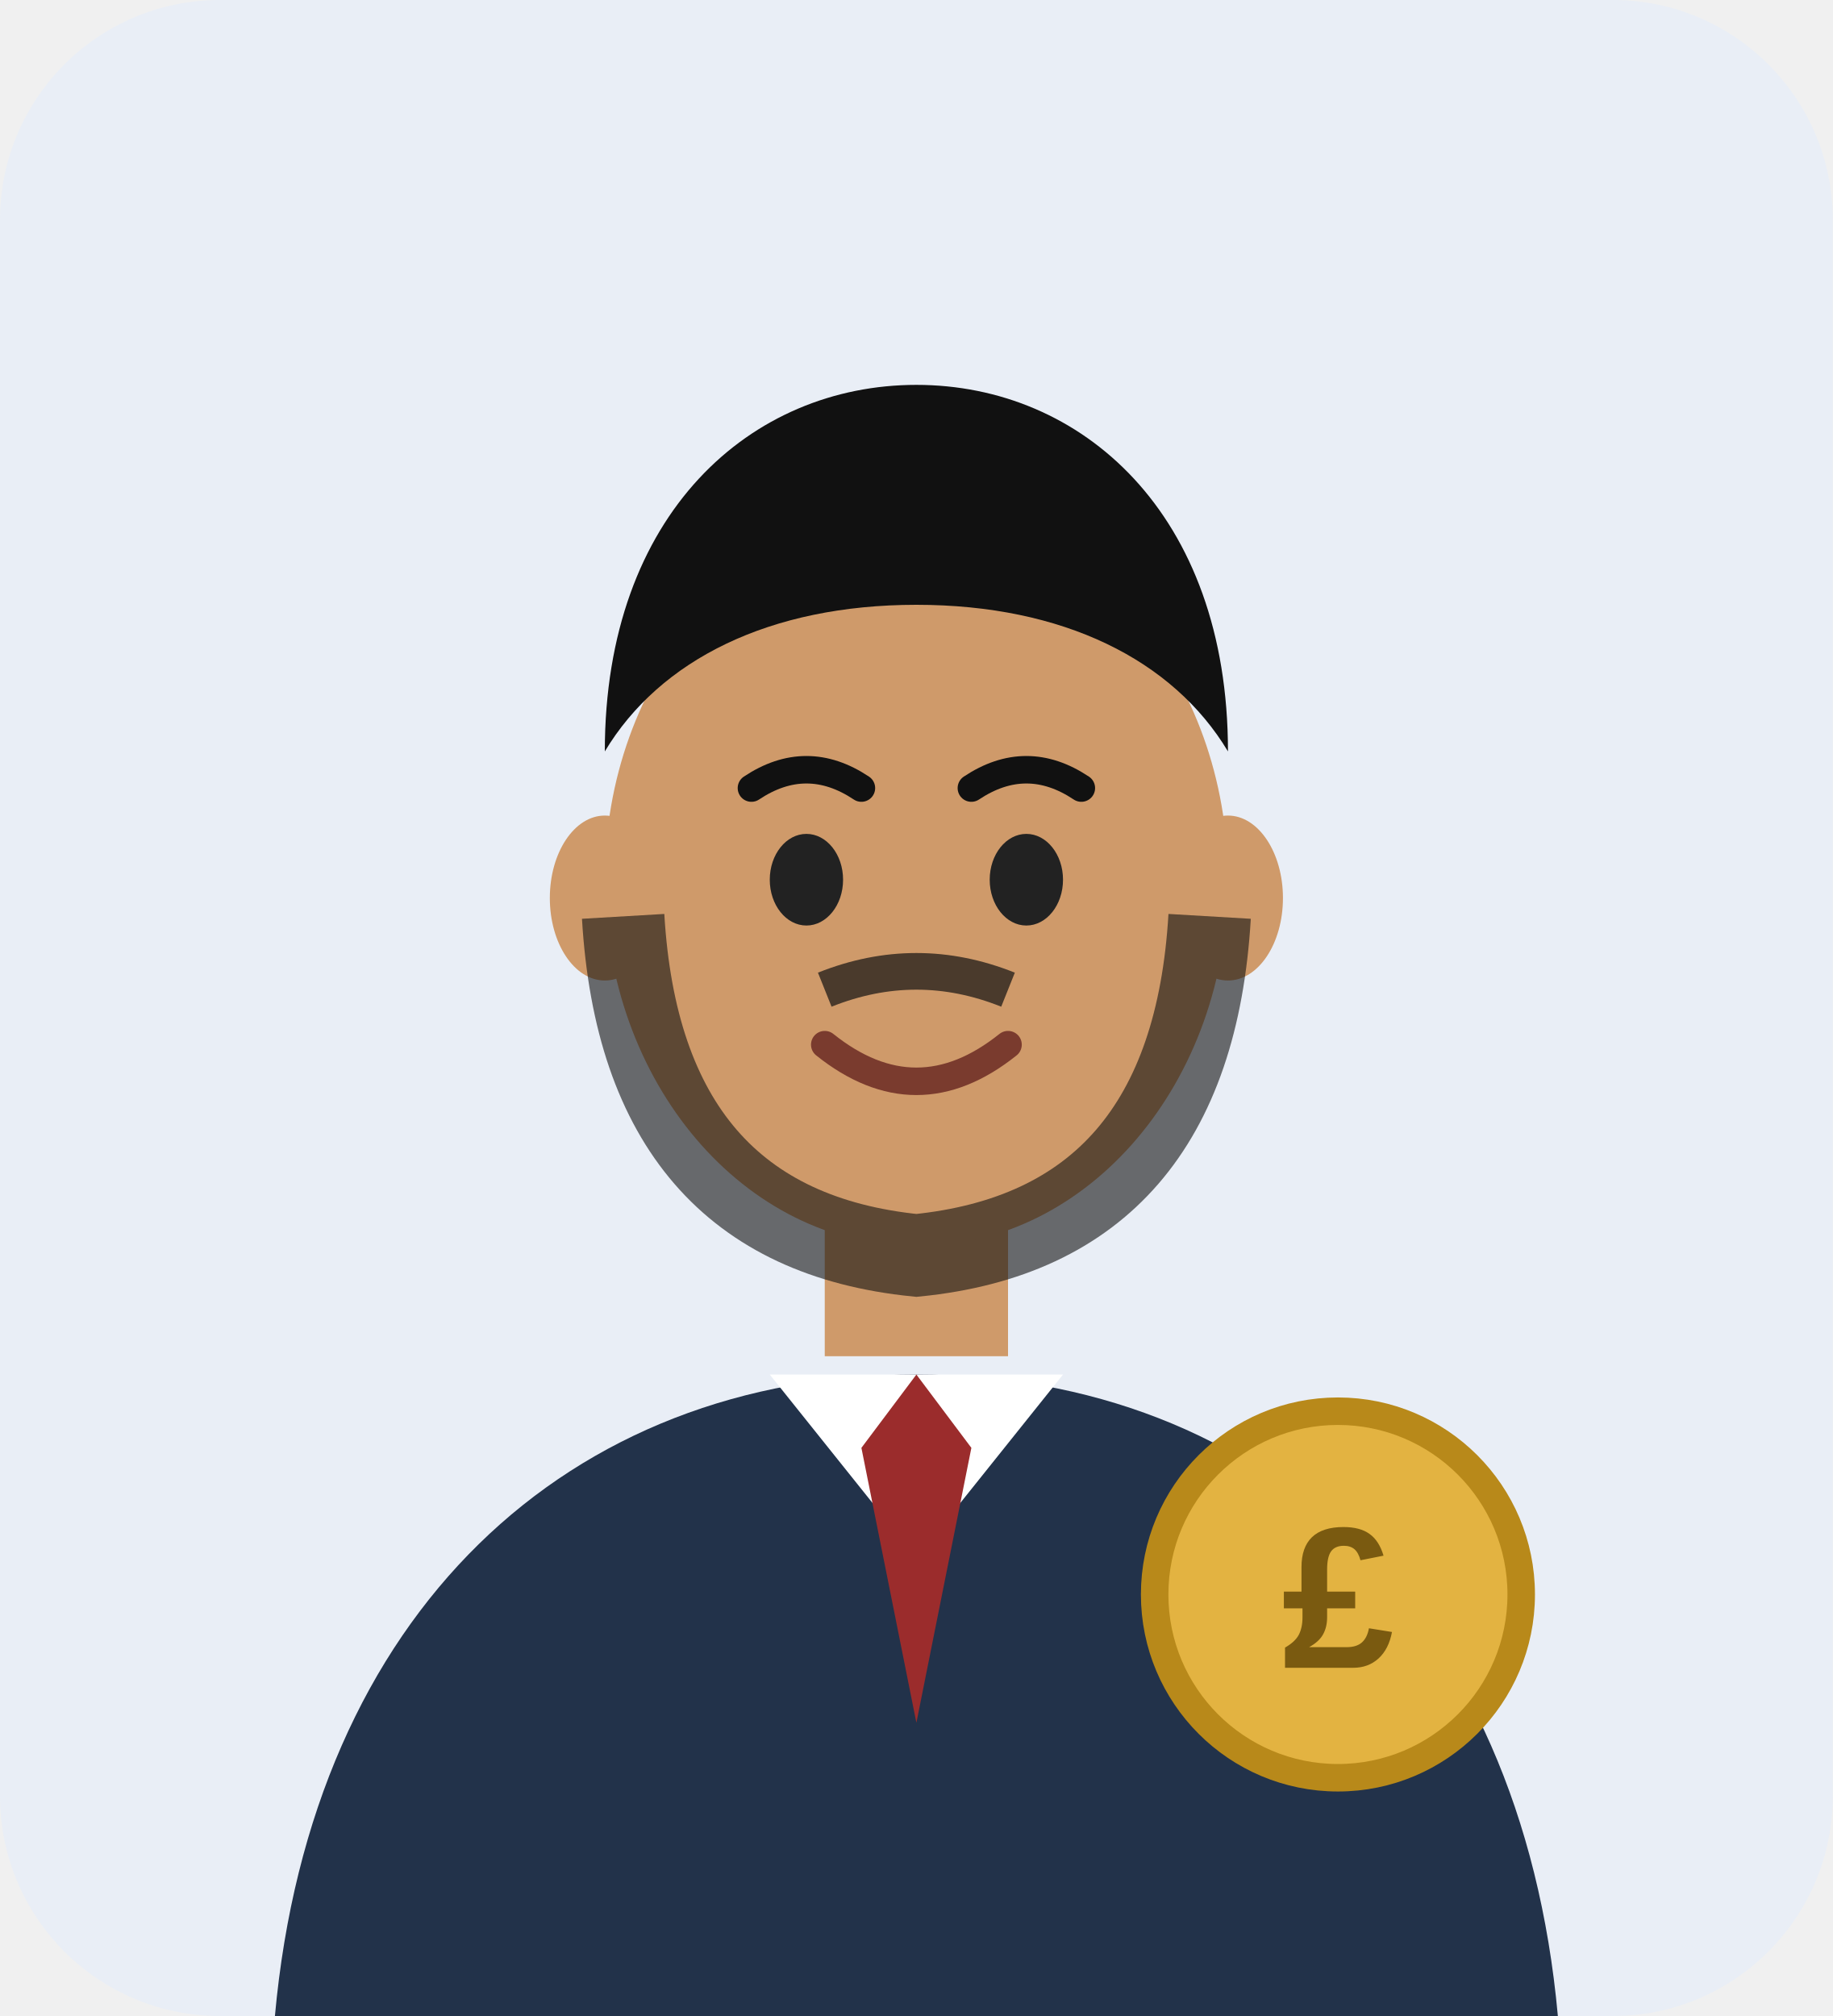
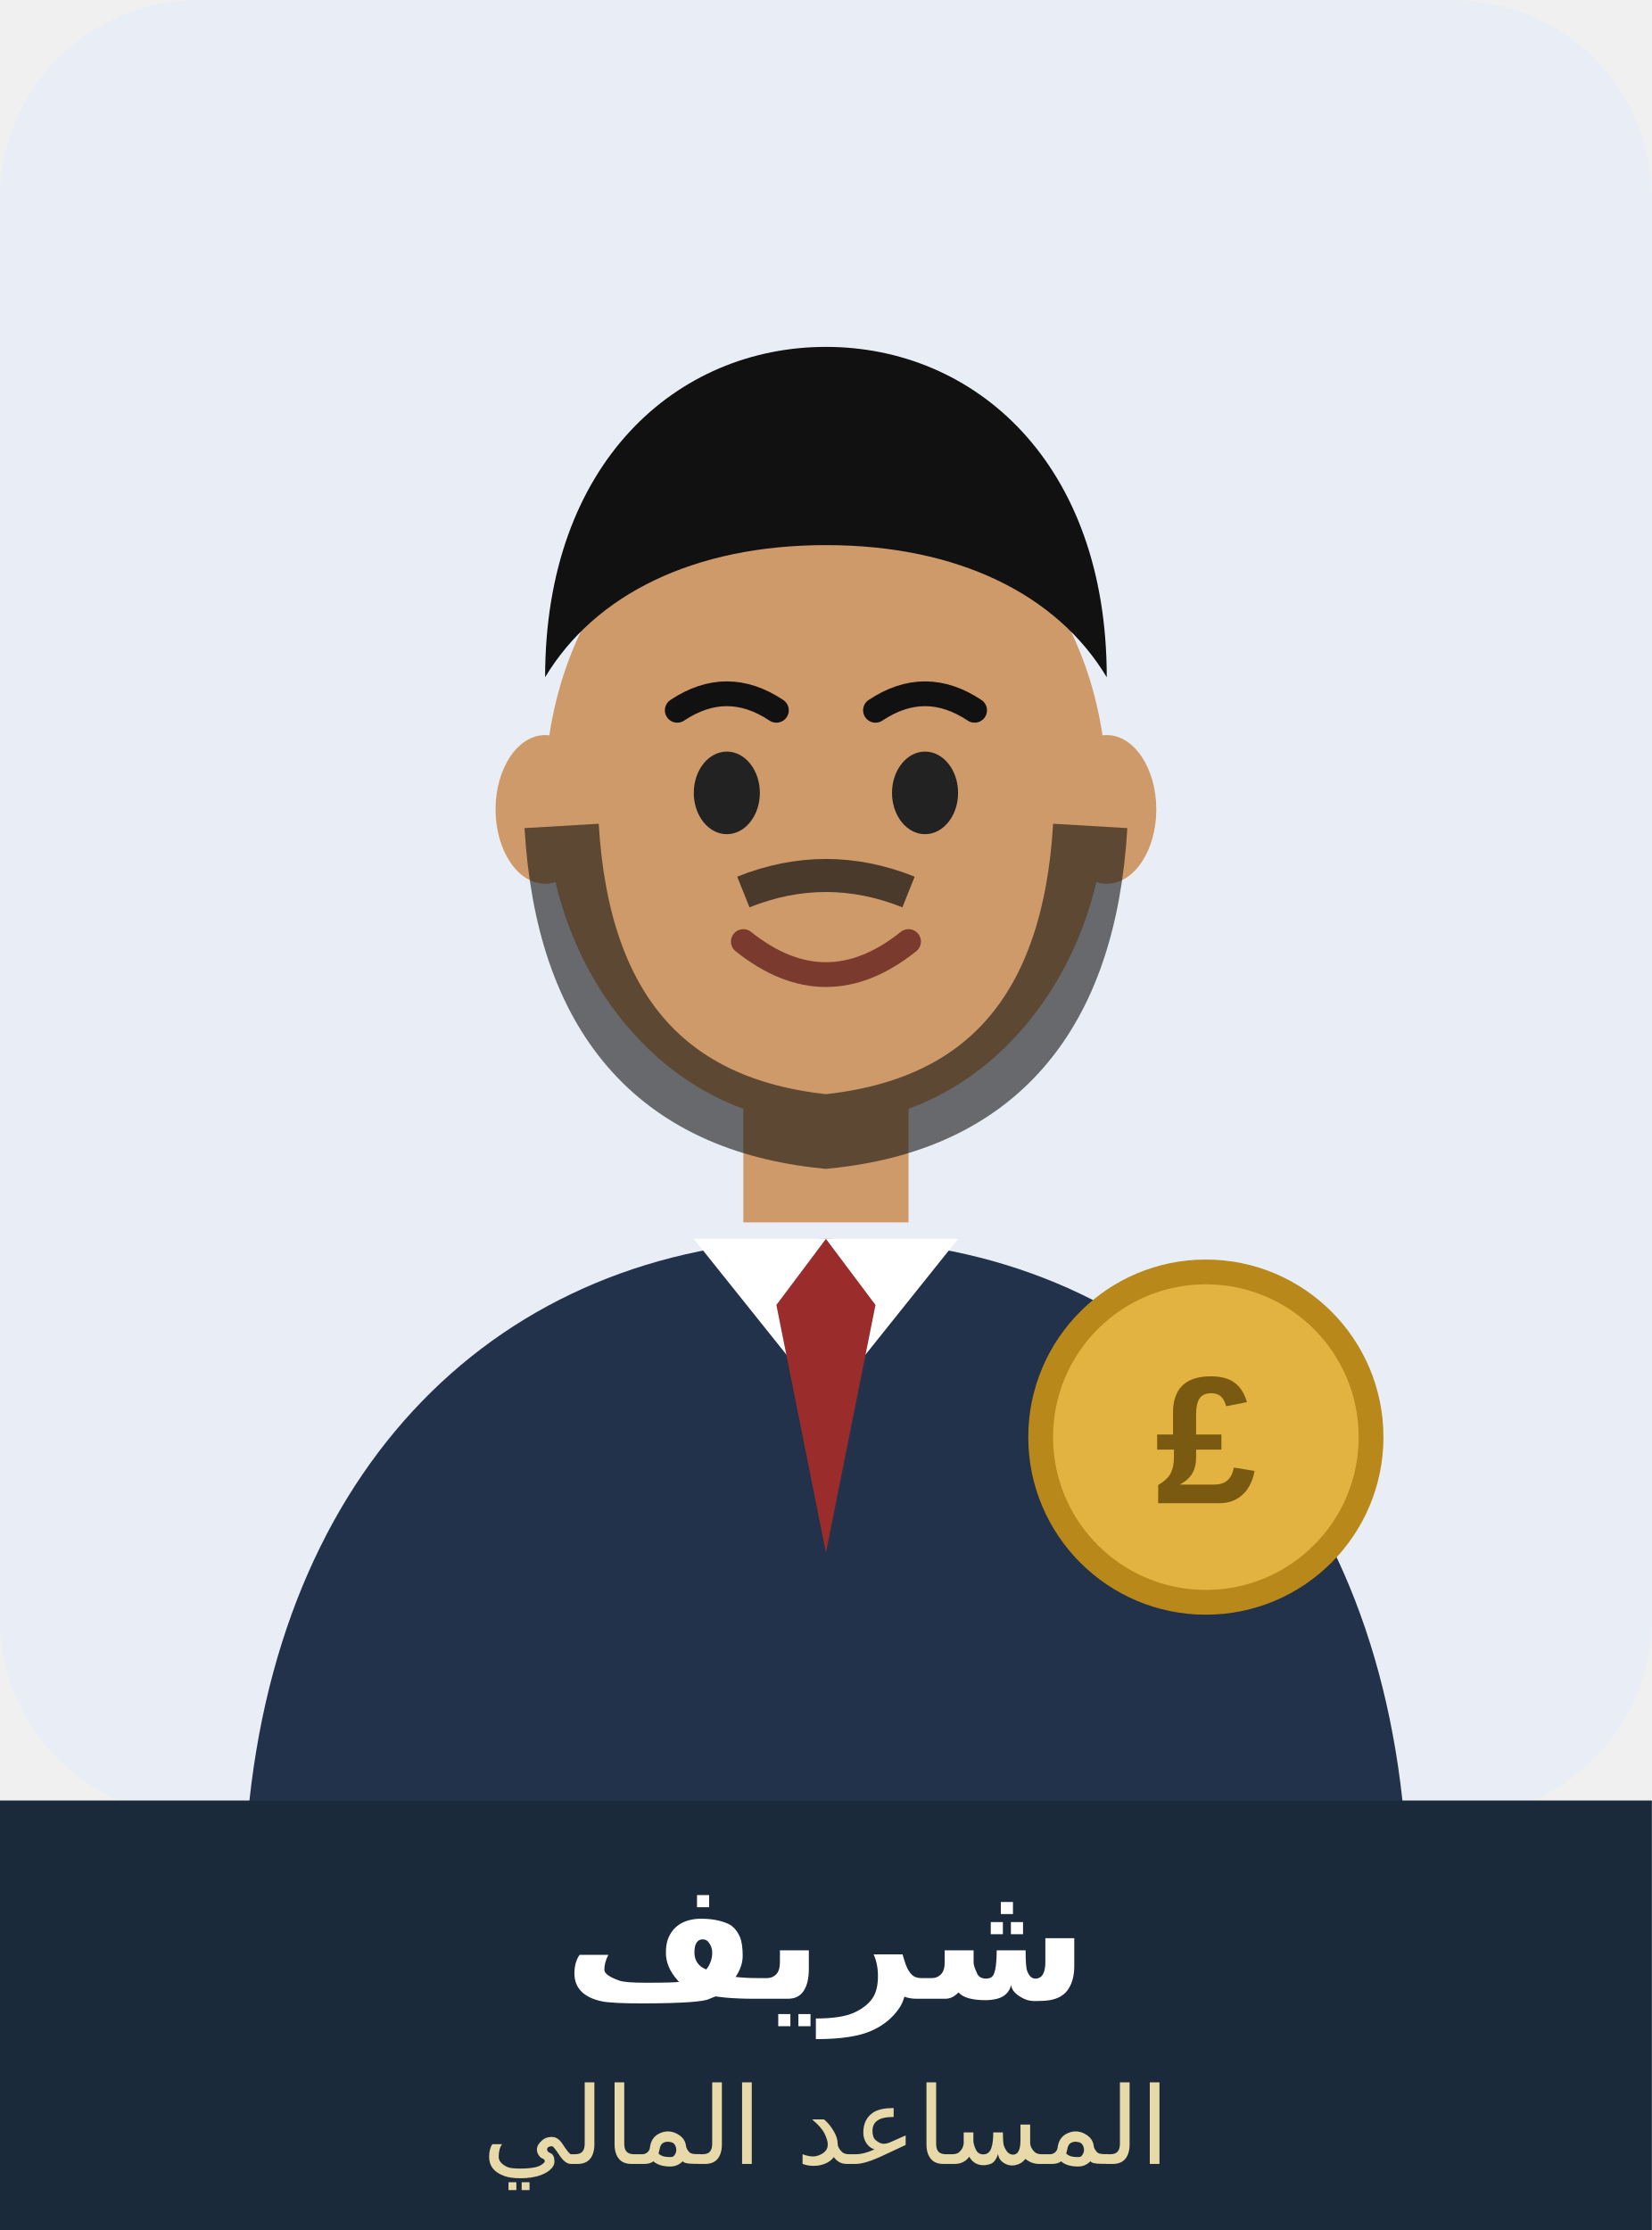
- <svg xmlns="http://www.w3.org/2000/svg" viewBox="0 0 200 220" width="200" height="220">
+ <svg xmlns="http://www.w3.org/2000/svg" viewBox="0 0 200 270" width="200" height="270">
  <rect width="200" height="220" rx="24" fill="#e9eef6" />
  <path d="M30 220c4-44 32-70 70-70s66 26 70 70z" fill="#22324a" />
  <path d="M84 150l16 20 16-20z" fill="#fff" />
  <path d="M100 150l-6 8 6 30 6-30z" fill="#9b2c2c" />
  <rect x="90" y="122" width="20" height="26" fill="#cf9a6a" />
  <ellipse cx="100" cy="96" rx="34" ry="40" fill="#cf9a6a" />
  <ellipse cx="66" cy="98" rx="6" ry="9" fill="#cf9a6a" />
  <ellipse cx="134" cy="98" rx="6" ry="9" fill="#cf9a6a" />
  <path d="M66 82c0-26 16-40 34-40s34 14 34 40c-6-10-18-16-34-16s-28 6-34 16z" fill="#111111" />
  <path d="M68 100Q70 134 100 137Q130 134 132 100" fill="none" stroke="#111111" stroke-width="9" opacity=".6" />
  <path d="M90 108q10-4 20 0" stroke="#111111" stroke-width="4" fill="none" opacity=".7" />
  <ellipse cx="88" cy="96" rx="4" ry="5" fill="#222" />
  <ellipse cx="112" cy="96" rx="4" ry="5" fill="#222" />
  <path d="M82 86q6-4 12 0M106 86q6-4 12 0" stroke="#111111" stroke-width="3" fill="none" stroke-linecap="round" />
  <path d="M90 114q10 8 20 0" stroke="#7a3b2e" stroke-width="3" fill="none" stroke-linecap="round" />
  <circle cx="146" cy="174" r="20" fill="#e3b341" stroke="#b8891a" stroke-width="3" />
  <text x="146" y="182" font-size="22" text-anchor="middle" fill="#7a5a10" font-family="Arial" font-weight="bold">£</text>
+   <g id="lbl">
+     <rect x="0" y="218" width="200" height="52" fill="#1b2a3a" />
+     <text x="100" y="242" font-size="20" font-weight="bold" fill="#fff" text-anchor="middle" font-family="Tahoma,Arial">شريف</text>
+     <text x="100" y="262" font-size="13" fill="#e8d9a8" text-anchor="middle" font-family="Tahoma,Arial">المساعد المالي</text>
+   </g>
</svg>
